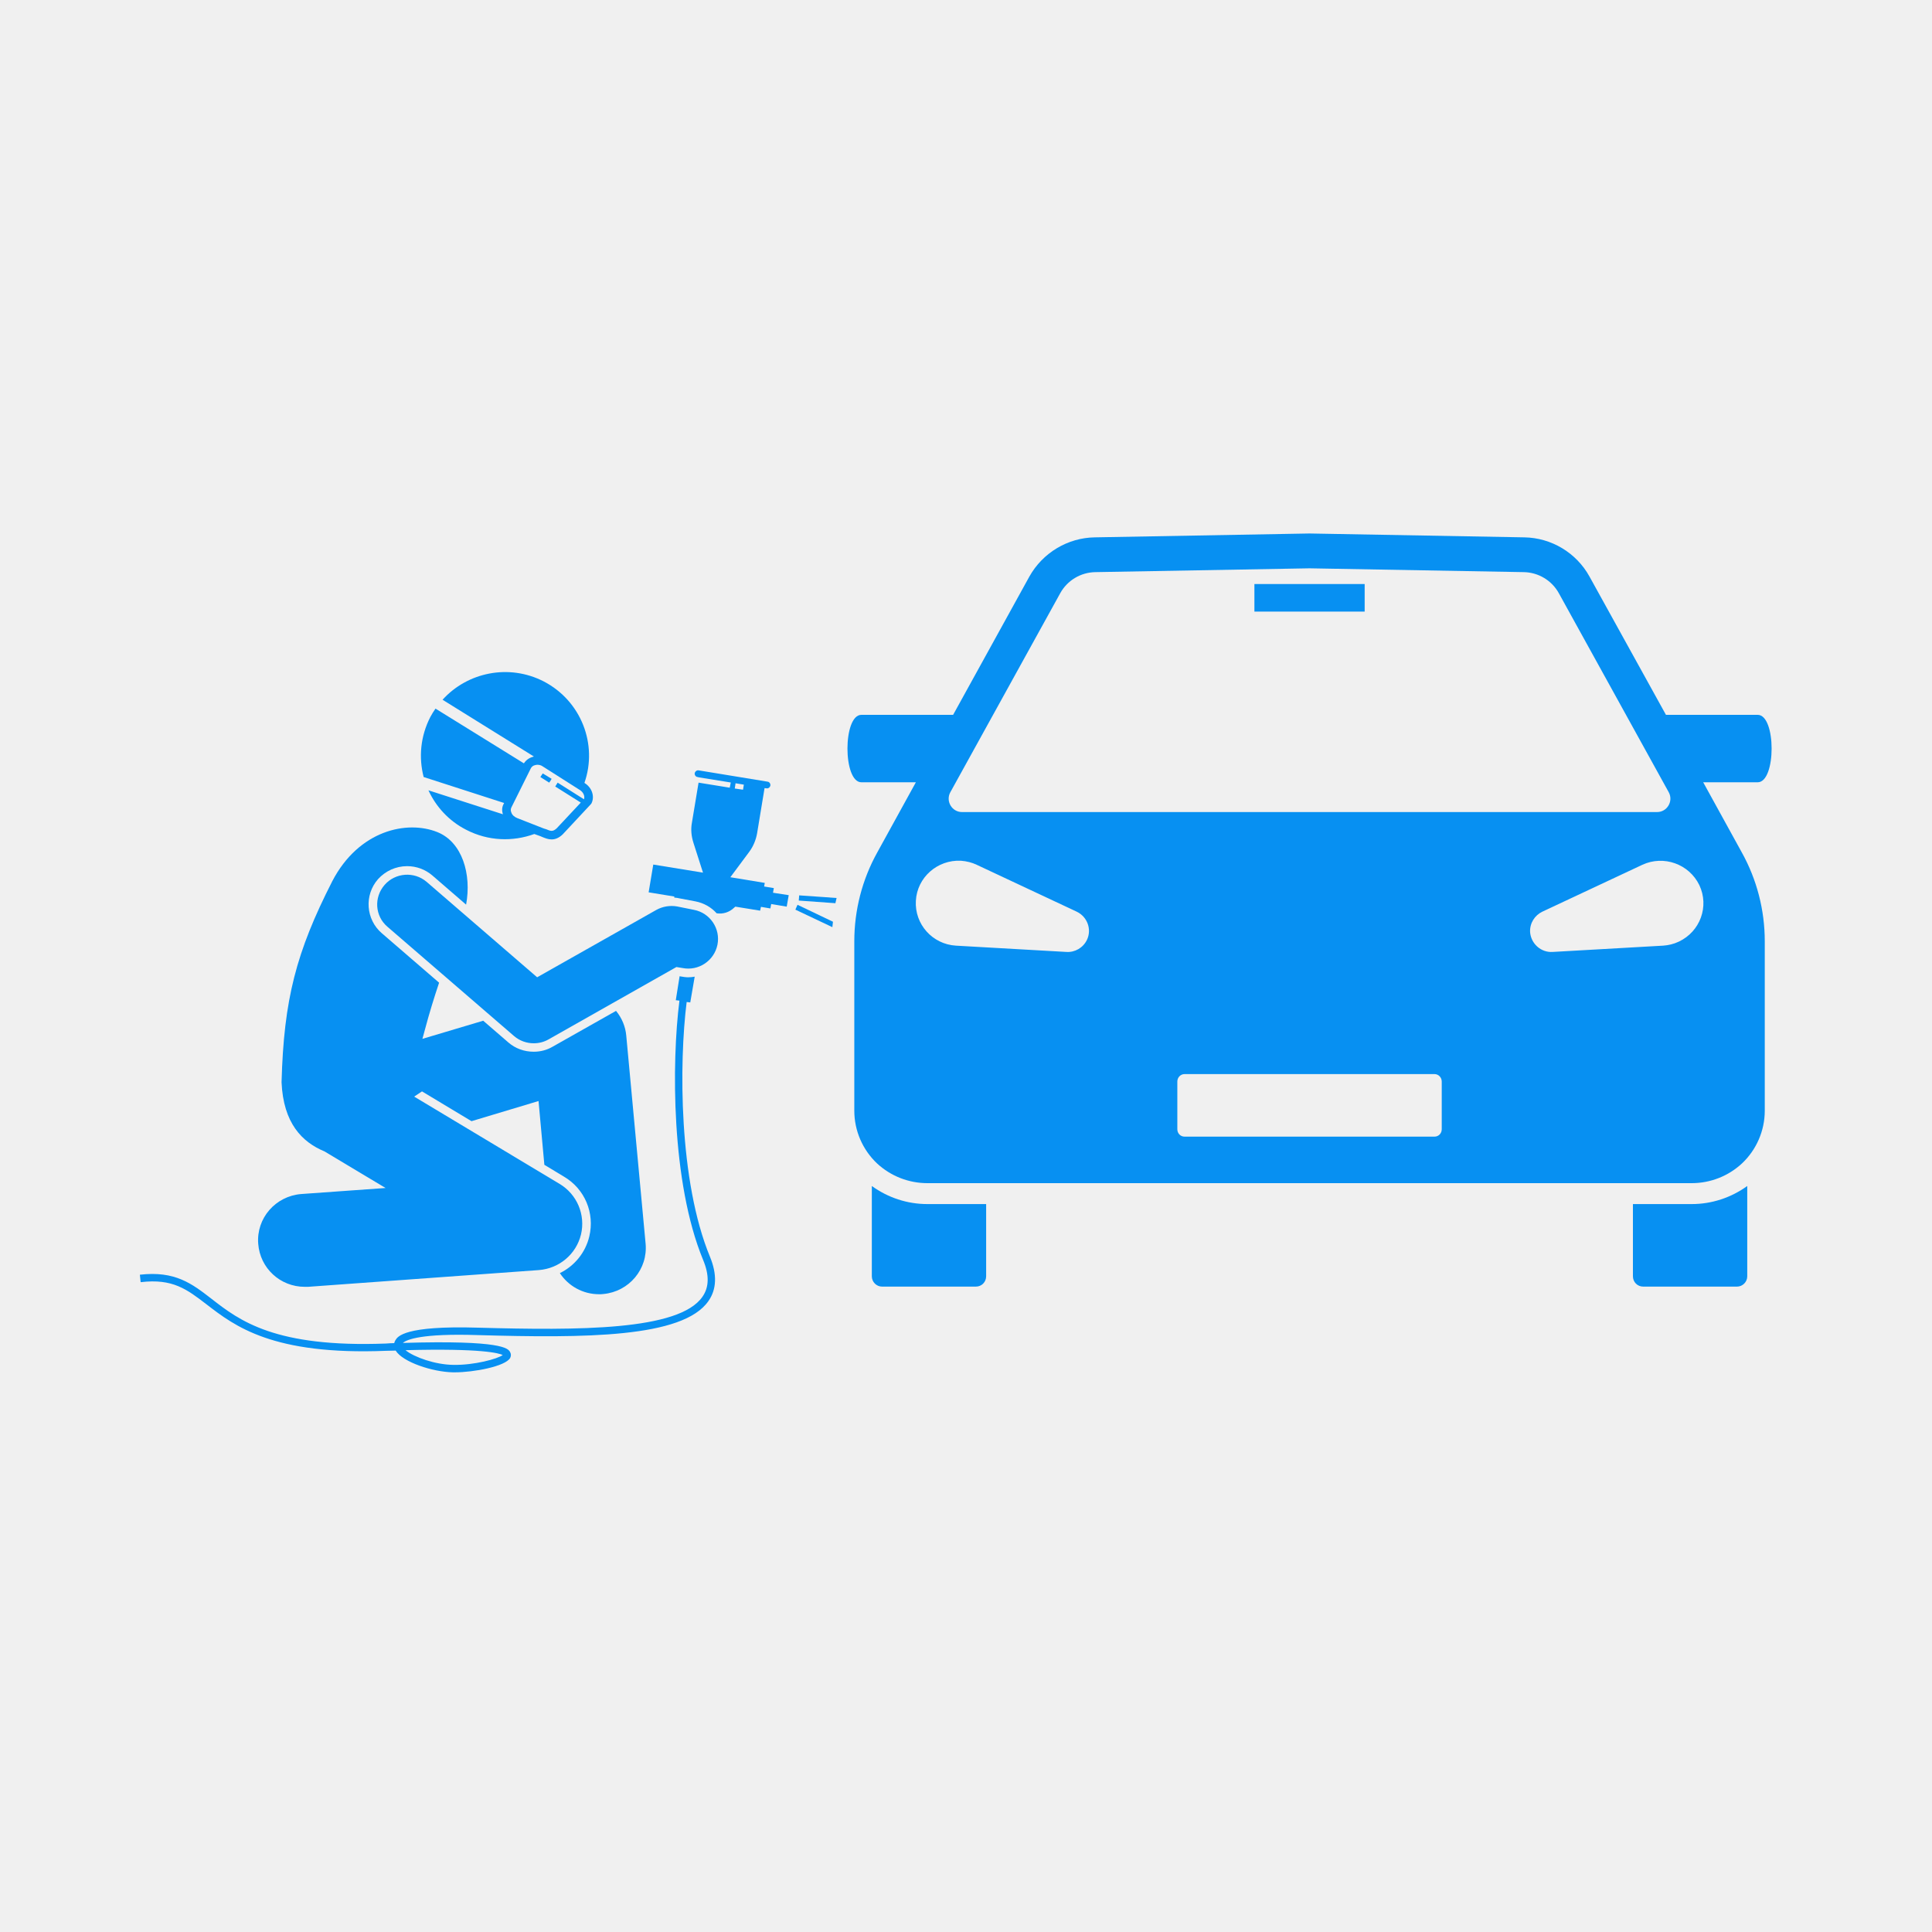
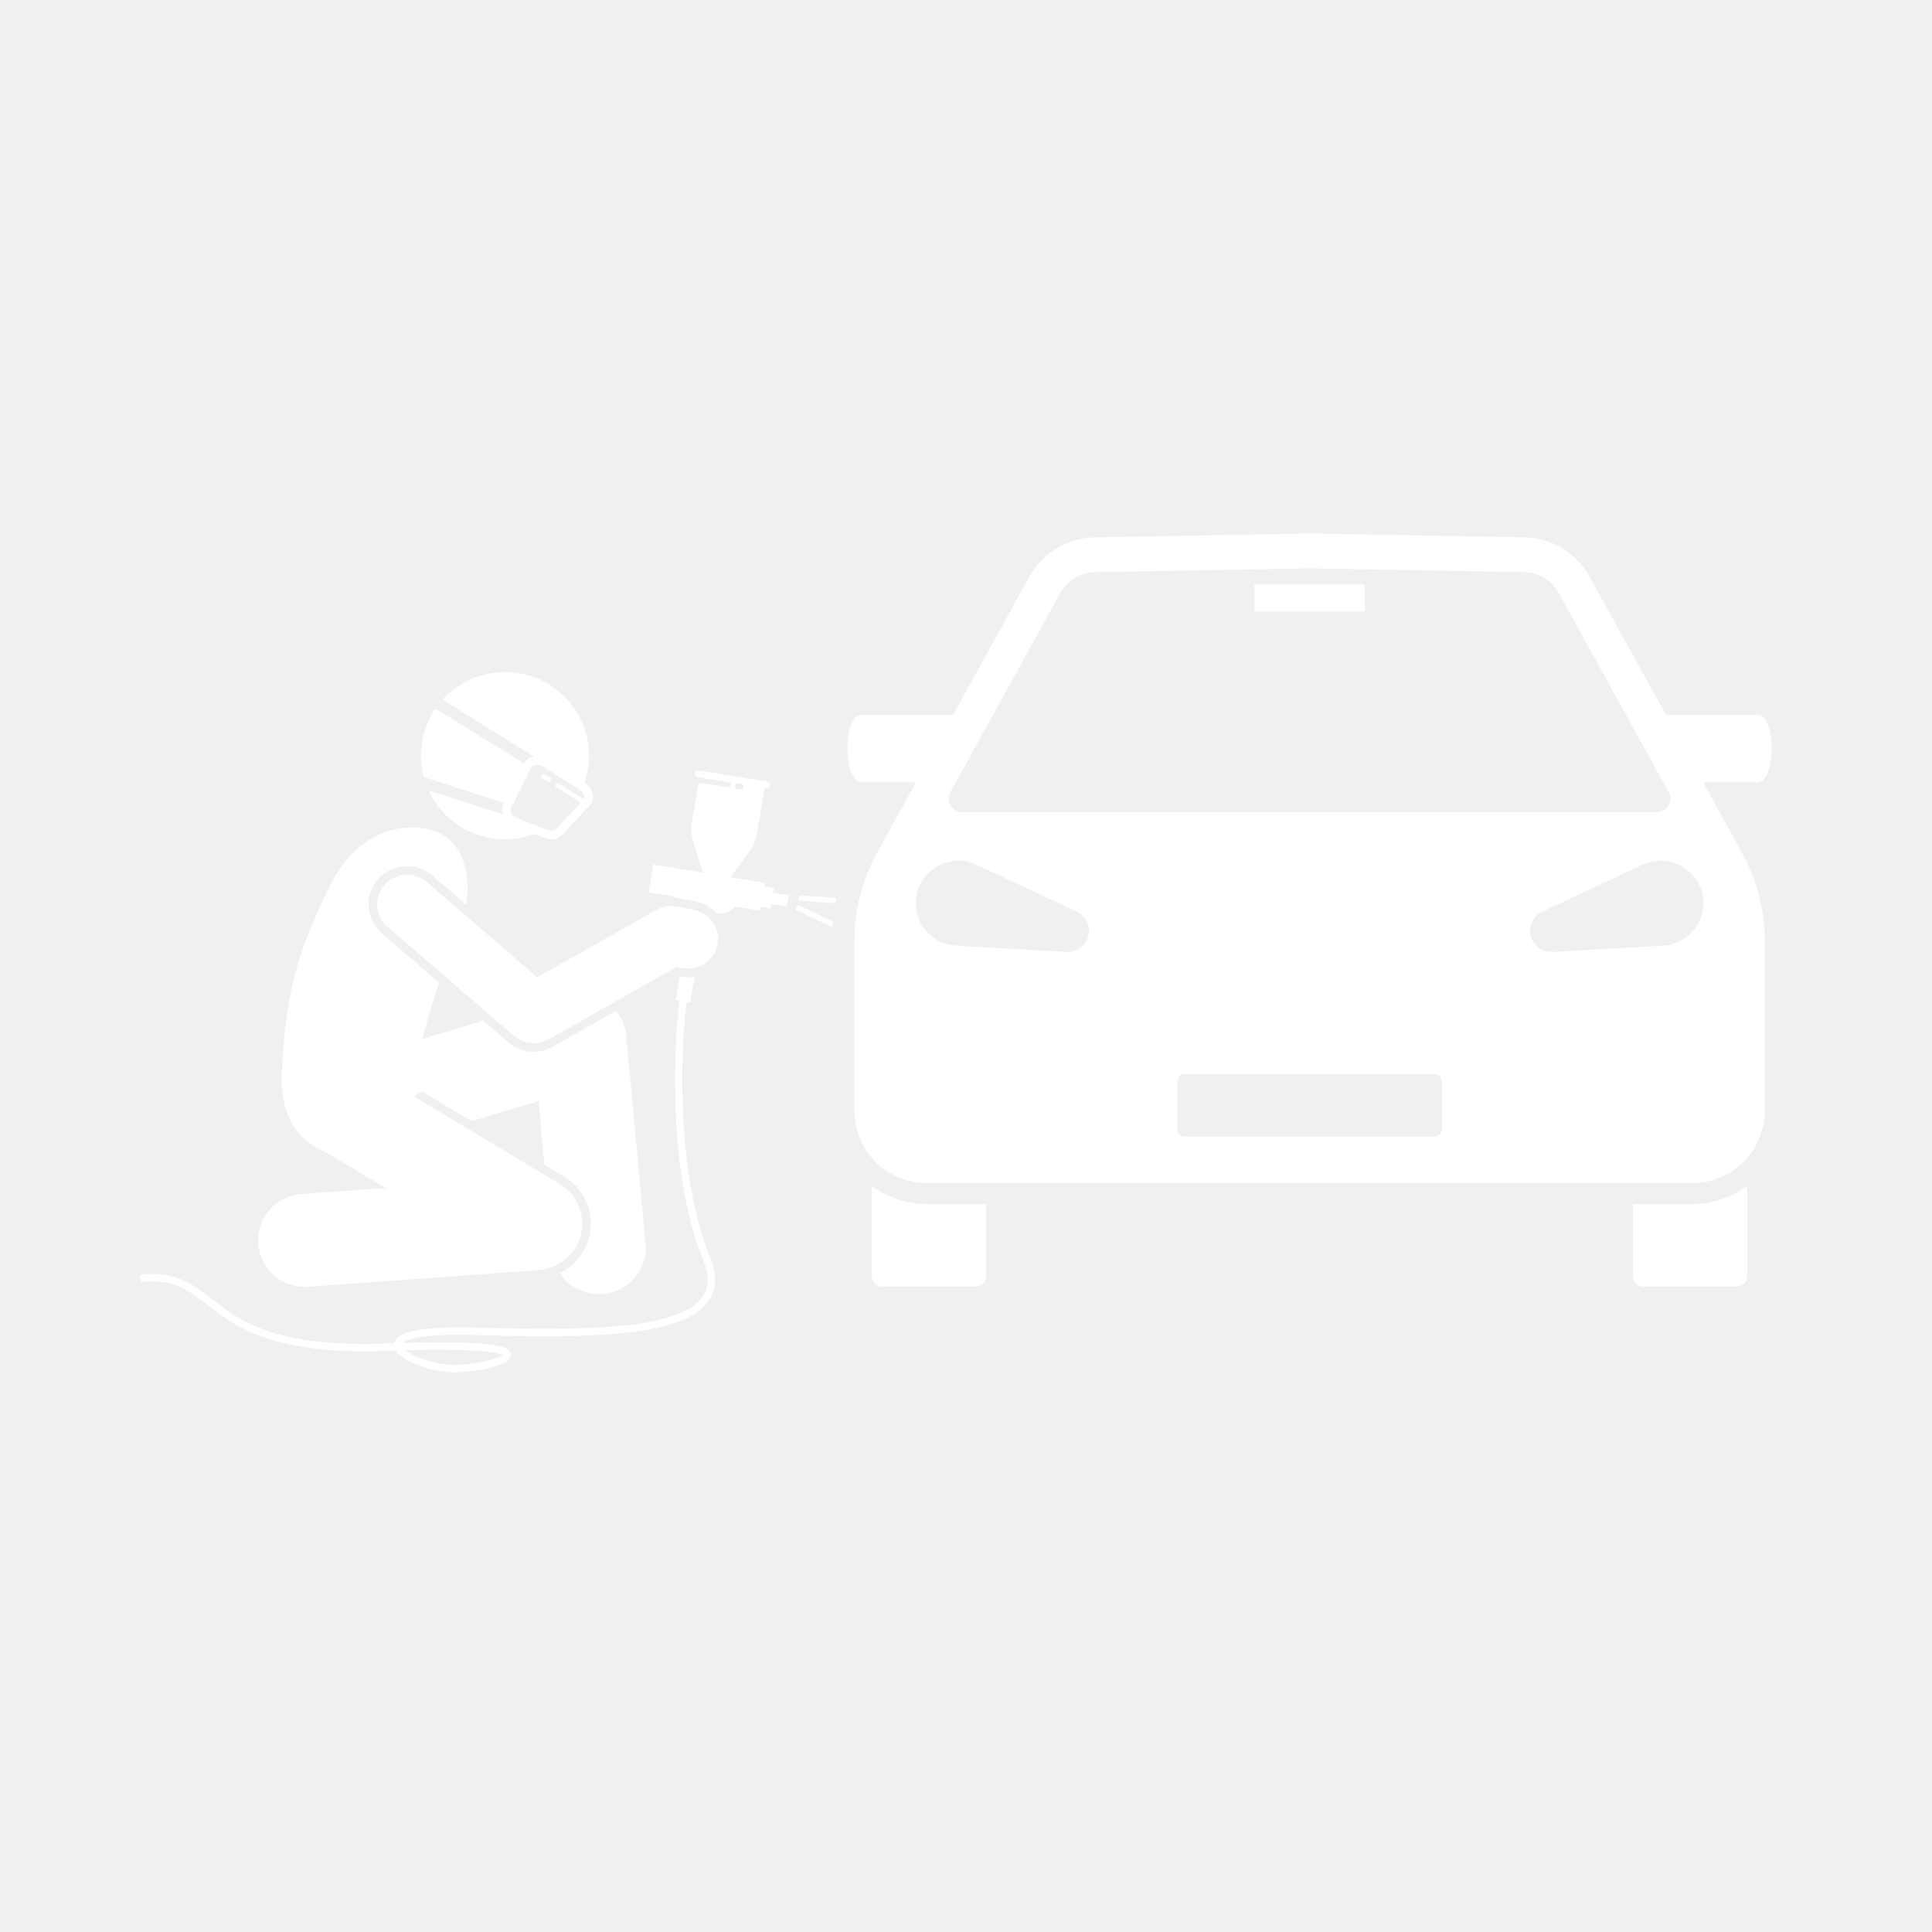
<svg xmlns="http://www.w3.org/2000/svg" width="50" zoomAndPan="magnify" viewBox="0 0 37.5 37.5" height="50" preserveAspectRatio="xMidYMid meet" version="1.0">
  <defs>
    <clipPath id="8f867046ab">
      <path d="M 16 10.355 L 34.508 10.355 L 34.508 23 L 16 23 Z M 16 10.355 " clip-rule="nonzero" />
    </clipPath>
    <clipPath id="16d2cb0cb1">
      <path d="M 2.684 18 L 14 18 L 14 26.637 L 2.684 26.637 Z M 2.684 18 " clip-rule="nonzero" />
    </clipPath>
  </defs>
-   <path fill="#0790f2" d="M 15.512 17.379 L 15.504 17.48 L 16.215 17.531 C 16.223 17.496 16.23 17.465 16.238 17.43 Z M 15.512 17.379 " fill-opacity="1" fill-rule="nonzero" />
-   <path fill="#0790f2" d="M 15.48 17.562 L 15.438 17.656 L 16.156 17.996 C 16.16 17.961 16.164 17.926 16.168 17.891 Z M 15.48 17.562 " fill-opacity="1" fill-rule="nonzero" />
-   <path fill="#0790f2" d="M 18 23.371 C 17.609 23.371 17.234 23.246 16.922 23.02 L 16.922 24.773 C 16.922 24.883 17.012 24.973 17.121 24.973 L 18.941 24.973 C 19.055 24.973 19.141 24.883 19.141 24.773 L 19.141 23.371 Z M 18 23.371 " fill-opacity="1" fill-rule="nonzero" />
-   <path fill="#0790f2" d="M 32.836 23.371 L 31.695 23.371 L 31.695 24.773 C 31.695 24.883 31.781 24.973 31.895 24.973 L 33.715 24.973 C 33.824 24.973 33.914 24.883 33.914 24.773 L 33.914 23.02 C 33.602 23.246 33.227 23.371 32.836 23.371 Z M 32.836 23.371 " fill-opacity="1" fill-rule="nonzero" />
+   <path fill="#FFFFFF" d="M 15.512 17.379 L 15.504 17.48 L 16.215 17.531 C 16.223 17.496 16.23 17.465 16.238 17.43 Z M 15.512 17.379 " fill-opacity="1" fill-rule="nonzero" />
+   <path fill="#FFFFFF" d="M 15.48 17.562 L 15.438 17.656 L 16.156 17.996 C 16.16 17.961 16.164 17.926 16.168 17.891 Z M 15.48 17.562 " fill-opacity="1" fill-rule="nonzero" />
+   <path fill="#FFFFFF" d="M 18 23.371 C 17.609 23.371 17.234 23.246 16.922 23.02 L 16.922 24.773 C 16.922 24.883 17.012 24.973 17.121 24.973 L 18.941 24.973 C 19.055 24.973 19.141 24.883 19.141 24.773 L 19.141 23.371 Z M 18 23.371 " fill-opacity="1" fill-rule="nonzero" />
+   <path fill="#FFFFFF" d="M 32.836 23.371 L 31.695 23.371 L 31.695 24.773 C 31.695 24.883 31.781 24.973 31.895 24.973 L 33.715 24.973 C 33.824 24.973 33.914 24.883 33.914 24.773 L 33.914 23.02 C 33.602 23.246 33.227 23.371 32.836 23.371 Z M 32.836 23.371 " fill-opacity="1" fill-rule="nonzero" />
  <g clip-path="url(#8f867046ab)">
-     <path fill="#0790f2" d="M 16.582 21.559 C 16.582 21.945 16.742 22.316 17.023 22.582 C 17.289 22.828 17.637 22.965 18 22.965 L 32.836 22.965 C 33.199 22.965 33.547 22.828 33.812 22.582 C 34.094 22.316 34.254 21.945 34.254 21.559 L 34.254 18.27 C 34.254 17.668 34.102 17.074 33.809 16.547 L 33.059 15.184 L 34.117 15.184 C 34.477 15.184 34.477 13.875 34.117 13.875 L 32.336 13.875 L 30.852 11.191 C 30.598 10.73 30.113 10.438 29.586 10.43 L 25.418 10.355 L 21.25 10.43 C 20.723 10.438 20.238 10.73 19.98 11.191 L 18.5 13.875 L 16.719 13.875 C 16.359 13.875 16.359 15.184 16.719 15.184 L 17.777 15.184 L 17.027 16.547 C 16.734 17.074 16.582 17.668 16.582 18.27 Z M 27.984 21.918 C 27.984 22 27.922 22.062 27.844 22.062 L 22.992 22.062 C 22.914 22.062 22.852 22 22.852 21.918 L 22.852 20.992 C 22.852 20.914 22.914 20.848 22.992 20.848 L 27.844 20.848 C 27.922 20.848 27.984 20.914 27.984 20.992 Z M 32.984 17.18 C 33.18 17.594 33 18.082 32.586 18.277 C 32.488 18.324 32.383 18.348 32.281 18.355 L 30.137 18.477 C 29.91 18.492 29.715 18.316 29.699 18.09 C 29.691 17.918 29.789 17.766 29.938 17.695 L 31.879 16.785 C 32.293 16.594 32.785 16.77 32.984 17.18 Z M 18.445 15.379 L 20.578 11.516 C 20.715 11.266 20.977 11.109 21.262 11.105 L 25.418 11.031 L 29.574 11.105 C 29.859 11.109 30.121 11.266 30.258 11.516 L 32.391 15.379 C 32.484 15.551 32.359 15.762 32.164 15.762 L 18.672 15.762 C 18.477 15.762 18.352 15.551 18.445 15.379 Z M 17.777 17.484 C 17.801 17.031 18.195 16.684 18.652 16.707 C 18.762 16.715 18.867 16.742 18.957 16.785 L 20.898 17.695 C 21.105 17.793 21.195 18.039 21.098 18.242 C 21.023 18.398 20.863 18.488 20.699 18.477 L 18.555 18.355 C 18.098 18.328 17.75 17.938 17.777 17.484 Z M 17.777 17.484 " fill-opacity="1" fill-rule="nonzero" />
+     <path fill="#FFFFFF" d="M 16.582 21.559 C 16.582 21.945 16.742 22.316 17.023 22.582 C 17.289 22.828 17.637 22.965 18 22.965 L 32.836 22.965 C 33.199 22.965 33.547 22.828 33.812 22.582 C 34.094 22.316 34.254 21.945 34.254 21.559 L 34.254 18.27 C 34.254 17.668 34.102 17.074 33.809 16.547 L 33.059 15.184 L 34.117 15.184 C 34.477 15.184 34.477 13.875 34.117 13.875 L 32.336 13.875 L 30.852 11.191 C 30.598 10.73 30.113 10.438 29.586 10.43 L 25.418 10.355 L 21.25 10.43 C 20.723 10.438 20.238 10.73 19.98 11.191 L 18.5 13.875 L 16.719 13.875 C 16.359 13.875 16.359 15.184 16.719 15.184 L 17.777 15.184 L 17.027 16.547 C 16.734 17.074 16.582 17.668 16.582 18.27 Z M 27.984 21.918 C 27.984 22 27.922 22.062 27.844 22.062 L 22.992 22.062 C 22.914 22.062 22.852 22 22.852 21.918 L 22.852 20.992 C 22.852 20.914 22.914 20.848 22.992 20.848 L 27.844 20.848 C 27.922 20.848 27.984 20.914 27.984 20.992 Z M 32.984 17.18 C 33.18 17.594 33 18.082 32.586 18.277 C 32.488 18.324 32.383 18.348 32.281 18.355 L 30.137 18.477 C 29.91 18.492 29.715 18.316 29.699 18.09 C 29.691 17.918 29.789 17.766 29.938 17.695 L 31.879 16.785 C 32.293 16.594 32.785 16.77 32.984 17.18 Z M 18.445 15.379 L 20.578 11.516 C 20.715 11.266 20.977 11.109 21.262 11.105 L 25.418 11.031 L 29.574 11.105 C 29.859 11.109 30.121 11.266 30.258 11.516 L 32.391 15.379 C 32.484 15.551 32.359 15.762 32.164 15.762 L 18.672 15.762 C 18.477 15.762 18.352 15.551 18.445 15.379 Z M 17.777 17.484 C 17.801 17.031 18.195 16.684 18.652 16.707 C 18.762 16.715 18.867 16.742 18.957 16.785 L 20.898 17.695 C 21.105 17.793 21.195 18.039 21.098 18.242 C 21.023 18.398 20.863 18.488 20.699 18.477 L 18.555 18.355 C 18.098 18.328 17.75 17.938 17.777 17.484 Z M 17.777 17.484 " fill-opacity="1" fill-rule="nonzero" />
  </g>
-   <path fill="#0790f2" d="M 24.348 11.336 L 26.488 11.336 L 26.488 11.871 L 24.348 11.871 Z M 24.348 11.336 " fill-opacity="1" fill-rule="nonzero" />
-   <path fill="#0790f2" d="M 5.848 23.176 C 5.348 23.215 4.973 23.645 5.012 24.141 C 5.047 24.617 5.441 24.977 5.914 24.977 C 5.938 24.977 5.957 24.977 5.98 24.977 L 10.461 24.652 C 10.855 24.621 11.184 24.344 11.277 23.961 C 11.367 23.582 11.203 23.184 10.863 22.98 L 8.039 21.285 L 8.191 21.184 L 9.152 21.762 L 10.453 21.371 L 10.566 22.609 L 10.949 22.84 C 11.352 23.078 11.547 23.547 11.438 24 C 11.363 24.316 11.148 24.574 10.867 24.711 C 11.031 24.961 11.312 25.121 11.629 25.121 C 11.656 25.121 11.684 25.121 11.711 25.117 C 12.211 25.07 12.578 24.633 12.531 24.137 L 12.156 20.105 C 12.141 19.926 12.07 19.758 11.957 19.621 L 10.727 20.316 C 10.613 20.383 10.488 20.414 10.359 20.414 C 10.176 20.414 10.004 20.352 9.867 20.234 L 9.379 19.812 L 8.199 20.164 C 8.215 20.102 8.234 20.039 8.25 19.977 C 8.332 19.668 8.426 19.363 8.523 19.074 L 7.41 18.113 C 7.102 17.848 7.066 17.375 7.336 17.066 C 7.48 16.906 7.684 16.812 7.902 16.812 C 8.082 16.812 8.254 16.875 8.391 16.992 L 9.047 17.559 C 9.156 16.969 8.973 16.348 8.492 16.152 C 7.902 15.914 6.965 16.113 6.449 17.105 C 5.75 18.477 5.508 19.398 5.465 21.008 C 5.5 21.801 5.863 22.168 6.297 22.348 L 6.375 22.395 L 7.484 23.059 Z M 5.848 23.176 " fill-opacity="1" fill-rule="nonzero" />
-   <path fill="#0790f2" d="M 13.172 17.434 L 13.5 17.496 C 13.66 17.527 13.805 17.609 13.91 17.727 C 14.035 17.746 14.156 17.707 14.246 17.621 L 14.273 17.598 L 14.754 17.676 L 14.77 17.602 L 14.953 17.633 L 14.969 17.547 L 15.27 17.598 L 15.309 17.375 L 15.004 17.328 L 15.02 17.238 L 14.832 17.207 L 14.844 17.137 L 14.176 17.027 L 14.539 16.539 C 14.621 16.43 14.672 16.305 14.695 16.176 L 14.84 15.297 L 14.875 15.301 C 14.91 15.309 14.945 15.285 14.953 15.246 C 14.957 15.211 14.934 15.176 14.898 15.172 L 13.562 14.953 C 13.527 14.945 13.492 14.973 13.484 15.008 C 13.48 15.043 13.504 15.078 13.539 15.082 L 13.574 15.09 L 14.184 15.188 L 14.164 15.289 L 13.559 15.191 L 13.43 15.969 C 13.406 16.098 13.418 16.23 13.461 16.363 L 13.645 16.938 L 12.68 16.781 L 12.59 17.32 L 13.09 17.402 L 13.086 17.422 C 13.117 17.426 13.145 17.426 13.172 17.434 Z M 14.277 15.203 L 14.438 15.23 L 14.422 15.328 L 14.262 15.305 Z M 14.277 15.203 " fill-opacity="1" fill-rule="nonzero" />
+   <path fill="#FFFFFF" d="M 24.348 11.336 L 26.488 11.336 L 26.488 11.871 L 24.348 11.871 Z M 24.348 11.336 " fill-opacity="1" fill-rule="nonzero" />
+   <path fill="#FFFFFF" d="M 5.848 23.176 C 5.348 23.215 4.973 23.645 5.012 24.141 C 5.047 24.617 5.441 24.977 5.914 24.977 C 5.938 24.977 5.957 24.977 5.98 24.977 L 10.461 24.652 C 10.855 24.621 11.184 24.344 11.277 23.961 C 11.367 23.582 11.203 23.184 10.863 22.98 L 8.039 21.285 L 8.191 21.184 L 9.152 21.762 L 10.453 21.371 L 10.566 22.609 L 10.949 22.84 C 11.352 23.078 11.547 23.547 11.438 24 C 11.363 24.316 11.148 24.574 10.867 24.711 C 11.031 24.961 11.312 25.121 11.629 25.121 C 11.656 25.121 11.684 25.121 11.711 25.117 C 12.211 25.07 12.578 24.633 12.531 24.137 L 12.156 20.105 C 12.141 19.926 12.07 19.758 11.957 19.621 L 10.727 20.316 C 10.613 20.383 10.488 20.414 10.359 20.414 C 10.176 20.414 10.004 20.352 9.867 20.234 L 9.379 19.812 L 8.199 20.164 C 8.215 20.102 8.234 20.039 8.25 19.977 C 8.332 19.668 8.426 19.363 8.523 19.074 L 7.41 18.113 C 7.102 17.848 7.066 17.375 7.336 17.066 C 7.48 16.906 7.684 16.812 7.902 16.812 C 8.082 16.812 8.254 16.875 8.391 16.992 L 9.047 17.559 C 9.156 16.969 8.973 16.348 8.492 16.152 C 7.902 15.914 6.965 16.113 6.449 17.105 C 5.75 18.477 5.508 19.398 5.465 21.008 C 5.5 21.801 5.863 22.168 6.297 22.348 L 6.375 22.395 L 7.484 23.059 Z M 5.848 23.176 " fill-opacity="1" fill-rule="nonzero" />
+   <path fill="#FFFFFF" d="M 13.172 17.434 L 13.5 17.496 C 13.66 17.527 13.805 17.609 13.91 17.727 C 14.035 17.746 14.156 17.707 14.246 17.621 L 14.273 17.598 L 14.754 17.676 L 14.77 17.602 L 14.953 17.633 L 14.969 17.547 L 15.27 17.598 L 15.309 17.375 L 15.004 17.328 L 15.02 17.238 L 14.832 17.207 L 14.844 17.137 L 14.176 17.027 L 14.539 16.539 C 14.621 16.43 14.672 16.305 14.695 16.176 L 14.84 15.297 L 14.875 15.301 C 14.91 15.309 14.945 15.285 14.953 15.246 C 14.957 15.211 14.934 15.176 14.898 15.172 L 13.562 14.953 C 13.527 14.945 13.492 14.973 13.484 15.008 C 13.48 15.043 13.504 15.078 13.539 15.082 L 13.574 15.09 L 14.184 15.188 L 14.164 15.289 L 13.559 15.191 L 13.43 15.969 C 13.406 16.098 13.418 16.23 13.461 16.363 L 13.645 16.938 L 12.68 16.781 L 12.59 17.32 L 13.09 17.402 L 13.086 17.422 C 13.117 17.426 13.145 17.426 13.172 17.434 Z M 14.277 15.203 L 14.438 15.23 L 14.422 15.328 L 14.262 15.305 Z M 14.277 15.203 " fill-opacity="1" fill-rule="nonzero" />
  <g clip-path="url(#16d2cb0cb1)">
-     <path fill="#0790f2" d="M 13.355 18.969 C 13.309 18.969 13.262 18.961 13.215 18.953 L 13.191 18.949 L 13.117 19.414 L 13.188 19.422 C 13.035 20.617 13.027 22.949 13.645 24.449 C 13.77 24.746 13.766 24.984 13.633 25.172 C 13.176 25.828 11.23 25.824 9.277 25.77 C 7.852 25.727 7.719 25.941 7.676 26.012 C 7.664 26.031 7.656 26.051 7.652 26.07 C 7.602 26.07 7.547 26.074 7.492 26.078 C 5.336 26.16 4.648 25.633 4.102 25.207 C 3.723 24.914 3.398 24.664 2.715 24.742 L 2.73 24.887 C 3.355 24.812 3.629 25.027 4.012 25.32 C 4.551 25.734 5.285 26.309 7.496 26.219 C 7.559 26.219 7.621 26.215 7.68 26.215 C 7.82 26.441 8.398 26.629 8.793 26.637 C 8.805 26.637 8.812 26.637 8.824 26.637 C 9.195 26.637 9.805 26.523 9.902 26.359 C 9.922 26.32 9.922 26.277 9.898 26.238 C 9.859 26.176 9.758 26.008 7.82 26.066 C 7.895 26 8.184 25.879 9.273 25.914 C 11.348 25.973 13.254 25.969 13.75 25.254 C 13.91 25.027 13.922 24.738 13.781 24.395 C 13.172 22.922 13.18 20.625 13.328 19.449 L 13.398 19.457 L 13.484 18.957 C 13.441 18.965 13.398 18.969 13.355 18.969 Z M 9.758 26.301 C 9.66 26.375 9.207 26.5 8.797 26.492 C 8.449 26.488 8.039 26.344 7.871 26.207 C 9.355 26.168 9.688 26.266 9.758 26.301 Z M 9.758 26.301 " fill-opacity="1" fill-rule="nonzero" />
+     <path fill="#FFFFFF" d="M 13.355 18.969 C 13.309 18.969 13.262 18.961 13.215 18.953 L 13.191 18.949 L 13.117 19.414 L 13.188 19.422 C 13.035 20.617 13.027 22.949 13.645 24.449 C 13.77 24.746 13.766 24.984 13.633 25.172 C 13.176 25.828 11.23 25.824 9.277 25.77 C 7.852 25.727 7.719 25.941 7.676 26.012 C 7.664 26.031 7.656 26.051 7.652 26.07 C 7.602 26.07 7.547 26.074 7.492 26.078 C 5.336 26.16 4.648 25.633 4.102 25.207 C 3.723 24.914 3.398 24.664 2.715 24.742 L 2.73 24.887 C 3.355 24.812 3.629 25.027 4.012 25.32 C 4.551 25.734 5.285 26.309 7.496 26.219 C 7.559 26.219 7.621 26.215 7.68 26.215 C 7.82 26.441 8.398 26.629 8.793 26.637 C 8.805 26.637 8.812 26.637 8.824 26.637 C 9.195 26.637 9.805 26.523 9.902 26.359 C 9.922 26.32 9.922 26.277 9.898 26.238 C 9.859 26.176 9.758 26.008 7.82 26.066 C 7.895 26 8.184 25.879 9.273 25.914 C 11.348 25.973 13.254 25.969 13.75 25.254 C 13.91 25.027 13.922 24.738 13.781 24.395 C 13.172 22.922 13.18 20.625 13.328 19.449 L 13.398 19.457 L 13.484 18.957 C 13.441 18.965 13.398 18.969 13.355 18.969 Z M 9.758 26.301 C 9.66 26.375 9.207 26.5 8.797 26.492 C 8.449 26.488 8.039 26.344 7.871 26.207 C 9.355 26.168 9.688 26.266 9.758 26.301 Z M 9.758 26.301 " fill-opacity="1" fill-rule="nonzero" />
  </g>
-   <path fill="#0790f2" d="M 13.469 17.66 L 13.141 17.594 C 13.004 17.57 12.863 17.594 12.742 17.66 L 10.426 18.969 L 8.281 17.117 C 8.039 16.91 7.672 16.938 7.465 17.176 C 7.254 17.418 7.277 17.781 7.52 17.988 L 9.977 20.109 C 10.086 20.203 10.223 20.25 10.359 20.25 C 10.457 20.25 10.555 20.227 10.645 20.176 L 13.129 18.77 L 13.246 18.789 C 13.559 18.852 13.863 18.648 13.926 18.336 C 13.988 18.023 13.781 17.719 13.469 17.66 Z M 13.469 17.66 " fill-opacity="1" fill-rule="nonzero" />
-   <path fill="#0790f2" d="M 9.777 15.602 C 9.742 15.664 9.738 15.734 9.762 15.805 L 8.316 15.34 C 8.461 15.656 8.711 15.934 9.047 16.105 C 9.477 16.328 9.953 16.34 10.371 16.188 L 10.488 16.23 C 10.504 16.238 10.52 16.242 10.535 16.25 C 10.586 16.27 10.641 16.293 10.707 16.293 C 10.77 16.293 10.844 16.27 10.922 16.195 L 11.465 15.613 L 11.48 15.594 C 11.547 15.461 11.492 15.289 11.348 15.199 L 11.344 15.195 C 11.605 14.449 11.281 13.605 10.555 13.227 C 9.879 12.879 9.074 13.047 8.59 13.582 L 10.363 14.684 C 10.355 14.688 10.348 14.688 10.34 14.691 C 10.266 14.711 10.207 14.758 10.168 14.816 L 8.453 13.754 C 8.418 13.805 8.383 13.859 8.352 13.918 C 8.16 14.293 8.125 14.703 8.223 15.082 L 9.785 15.586 Z M 10.383 14.852 C 10.398 14.848 10.414 14.844 10.43 14.844 C 10.469 14.844 10.508 14.855 10.539 14.879 L 11.258 15.336 C 11.324 15.379 11.355 15.453 11.336 15.512 L 11.332 15.512 L 10.824 15.191 L 10.777 15.266 L 11.273 15.578 L 10.805 16.078 C 10.727 16.148 10.691 16.133 10.598 16.094 C 10.578 16.09 10.562 16.082 10.547 16.078 L 10.039 15.879 C 9.988 15.859 9.941 15.82 9.926 15.773 C 9.91 15.738 9.91 15.703 9.926 15.672 L 10.305 14.91 C 10.32 14.883 10.348 14.859 10.383 14.852 Z M 10.383 14.852 " fill-opacity="1" fill-rule="nonzero" />
-   <path fill="#0790f2" d="M 10.66 15.191 L 10.684 15.156 L 10.707 15.117 L 10.535 15.012 L 10.488 15.082 Z M 10.66 15.191 " fill-opacity="1" fill-rule="nonzero" />
+   <path fill="#FFFFFF" d="M 13.469 17.66 L 13.141 17.594 C 13.004 17.57 12.863 17.594 12.742 17.66 L 10.426 18.969 L 8.281 17.117 C 8.039 16.91 7.672 16.938 7.465 17.176 C 7.254 17.418 7.277 17.781 7.52 17.988 L 9.977 20.109 C 10.086 20.203 10.223 20.25 10.359 20.25 C 10.457 20.25 10.555 20.227 10.645 20.176 L 13.129 18.77 L 13.246 18.789 C 13.559 18.852 13.863 18.648 13.926 18.336 C 13.988 18.023 13.781 17.719 13.469 17.66 Z M 13.469 17.66 " fill-opacity="1" fill-rule="nonzero" />
+   <path fill="#FFFFFF" d="M 9.777 15.602 C 9.742 15.664 9.738 15.734 9.762 15.805 L 8.316 15.34 C 8.461 15.656 8.711 15.934 9.047 16.105 C 9.477 16.328 9.953 16.34 10.371 16.188 L 10.488 16.23 C 10.504 16.238 10.52 16.242 10.535 16.25 C 10.586 16.27 10.641 16.293 10.707 16.293 C 10.77 16.293 10.844 16.27 10.922 16.195 L 11.465 15.613 L 11.48 15.594 C 11.547 15.461 11.492 15.289 11.348 15.199 L 11.344 15.195 C 11.605 14.449 11.281 13.605 10.555 13.227 C 9.879 12.879 9.074 13.047 8.59 13.582 L 10.363 14.684 C 10.355 14.688 10.348 14.688 10.34 14.691 C 10.266 14.711 10.207 14.758 10.168 14.816 L 8.453 13.754 C 8.418 13.805 8.383 13.859 8.352 13.918 C 8.16 14.293 8.125 14.703 8.223 15.082 L 9.785 15.586 Z M 10.383 14.852 C 10.398 14.848 10.414 14.844 10.43 14.844 C 10.469 14.844 10.508 14.855 10.539 14.879 L 11.258 15.336 C 11.324 15.379 11.355 15.453 11.336 15.512 L 11.332 15.512 L 10.824 15.191 L 10.777 15.266 L 11.273 15.578 L 10.805 16.078 C 10.727 16.148 10.691 16.133 10.598 16.094 C 10.578 16.09 10.562 16.082 10.547 16.078 L 10.039 15.879 C 9.988 15.859 9.941 15.82 9.926 15.773 C 9.91 15.738 9.91 15.703 9.926 15.672 L 10.305 14.91 C 10.32 14.883 10.348 14.859 10.383 14.852 Z M 10.383 14.852 " fill-opacity="1" fill-rule="nonzero" />
+   <path fill="#FFFFFF" d="M 10.66 15.191 L 10.684 15.156 L 10.707 15.117 L 10.535 15.012 L 10.488 15.082 Z M 10.66 15.191 " fill-opacity="1" fill-rule="nonzero" />
</svg>
